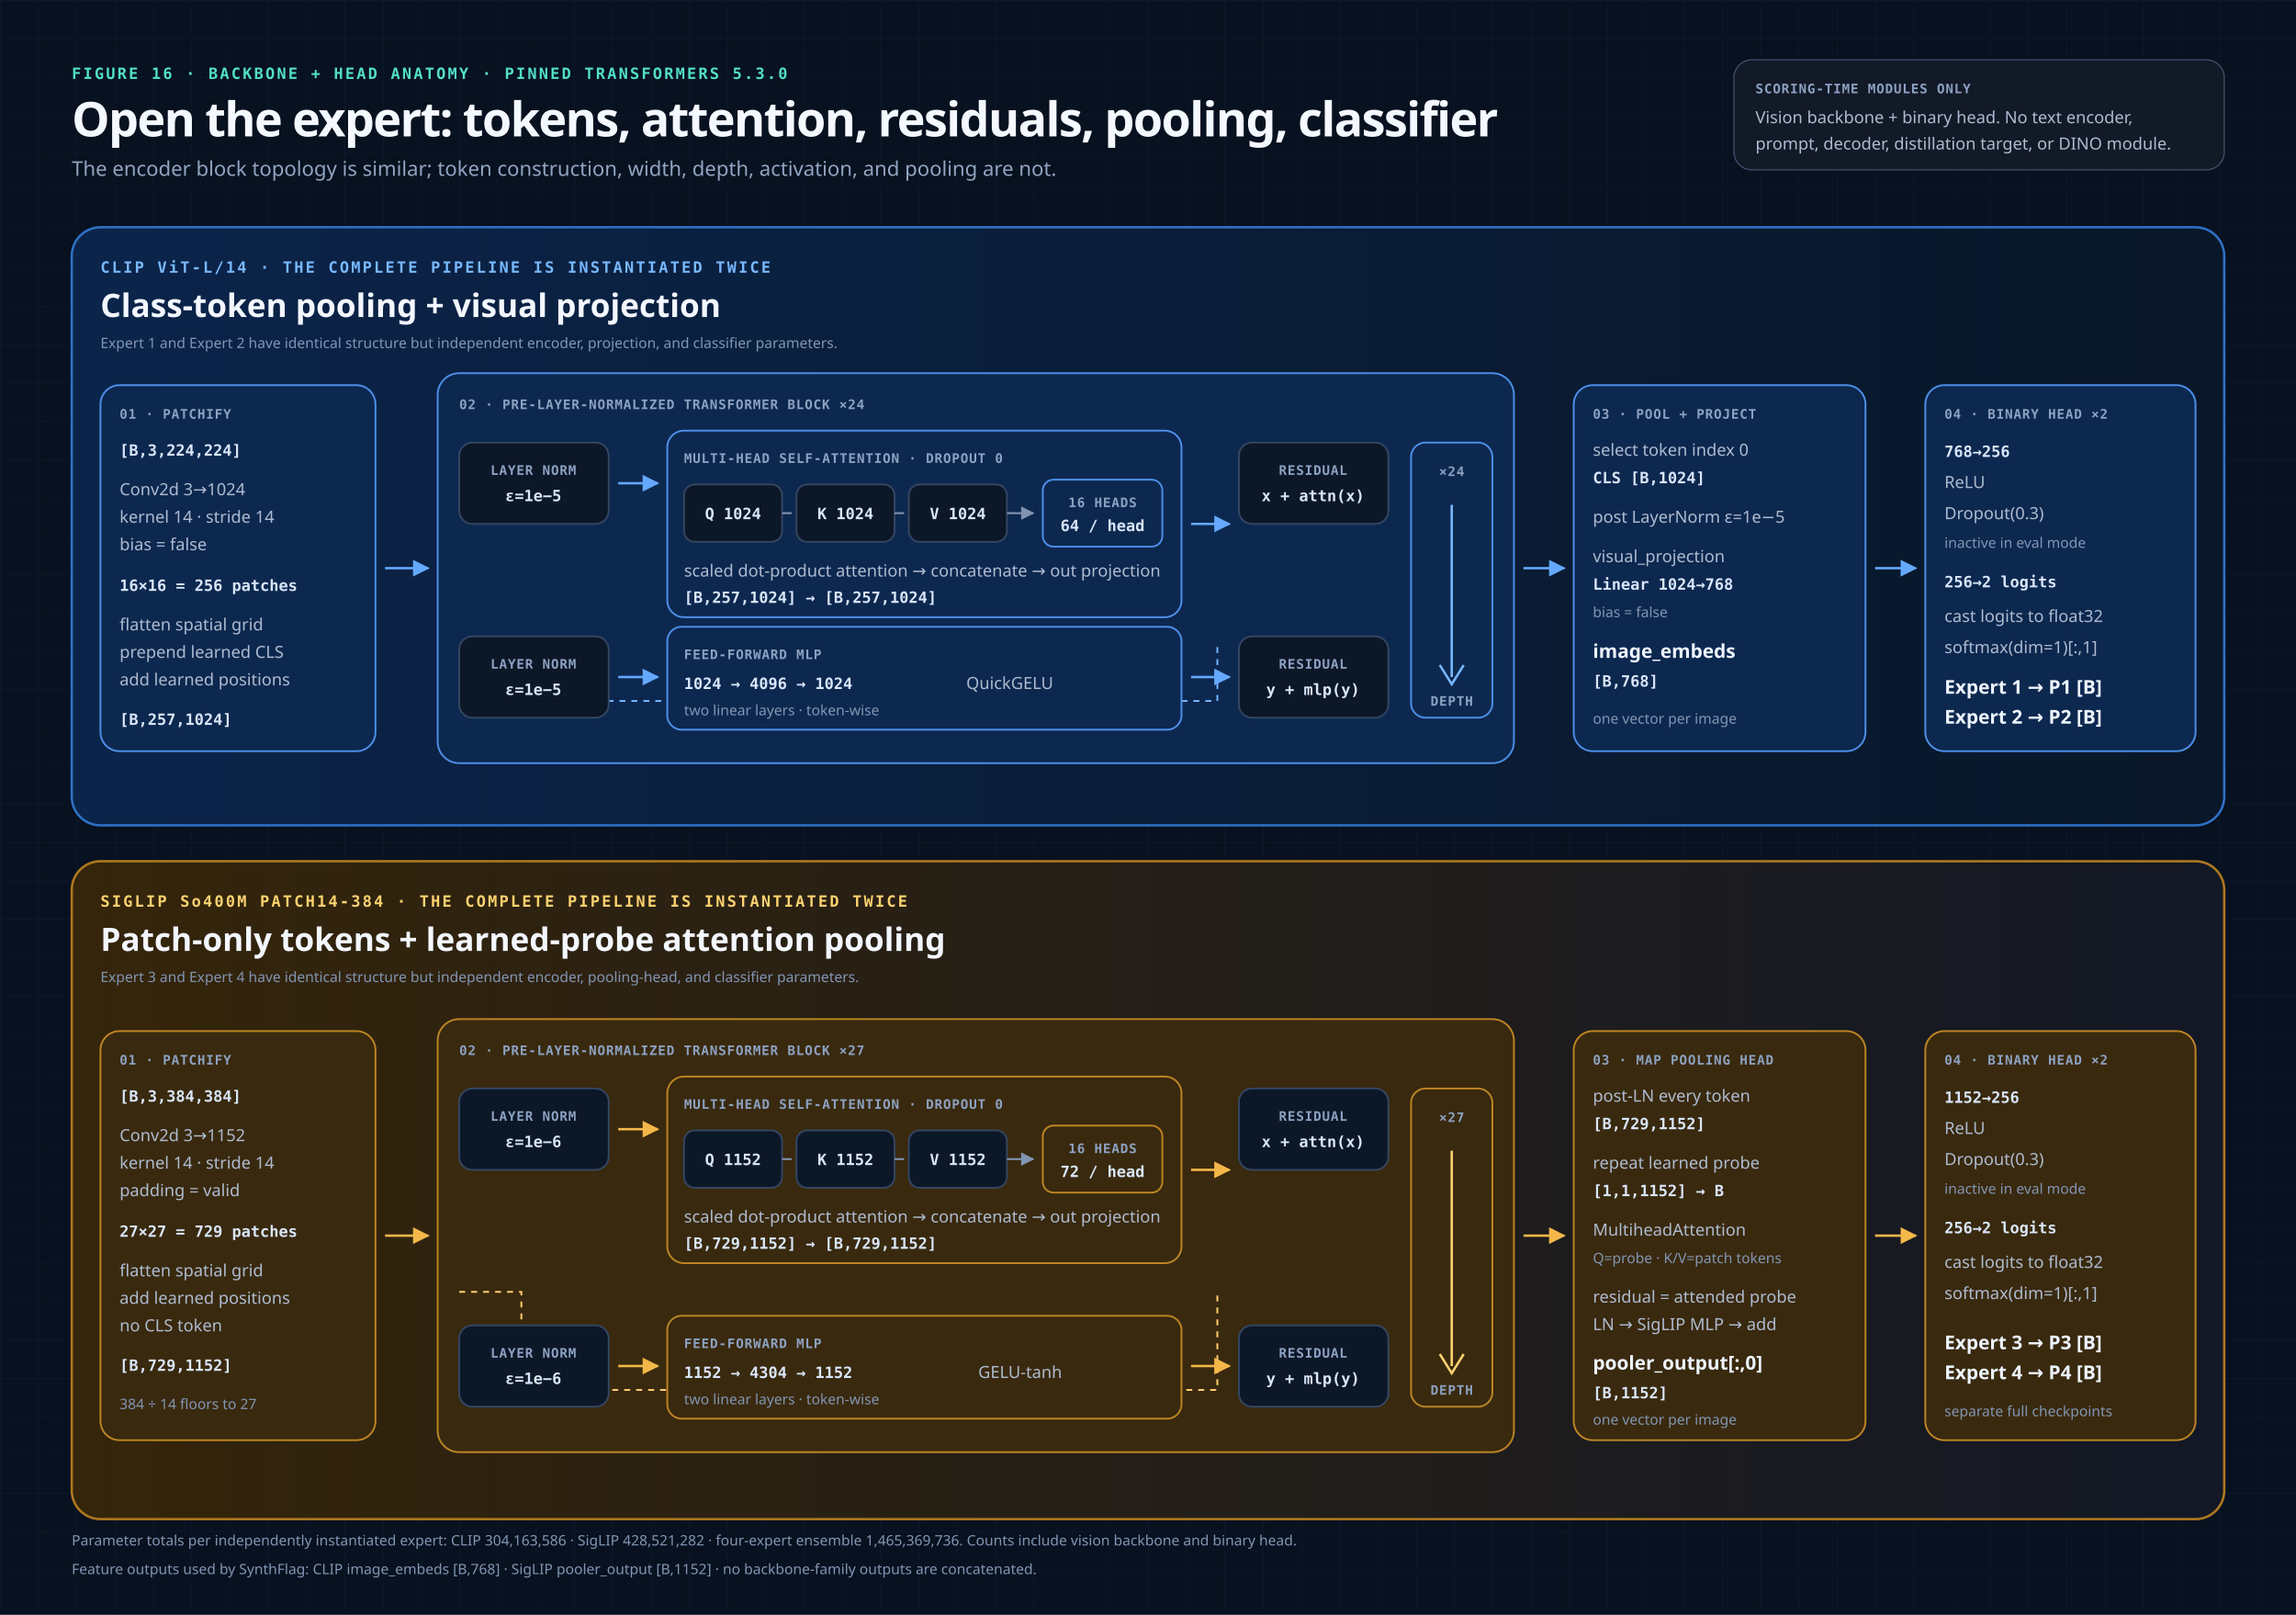
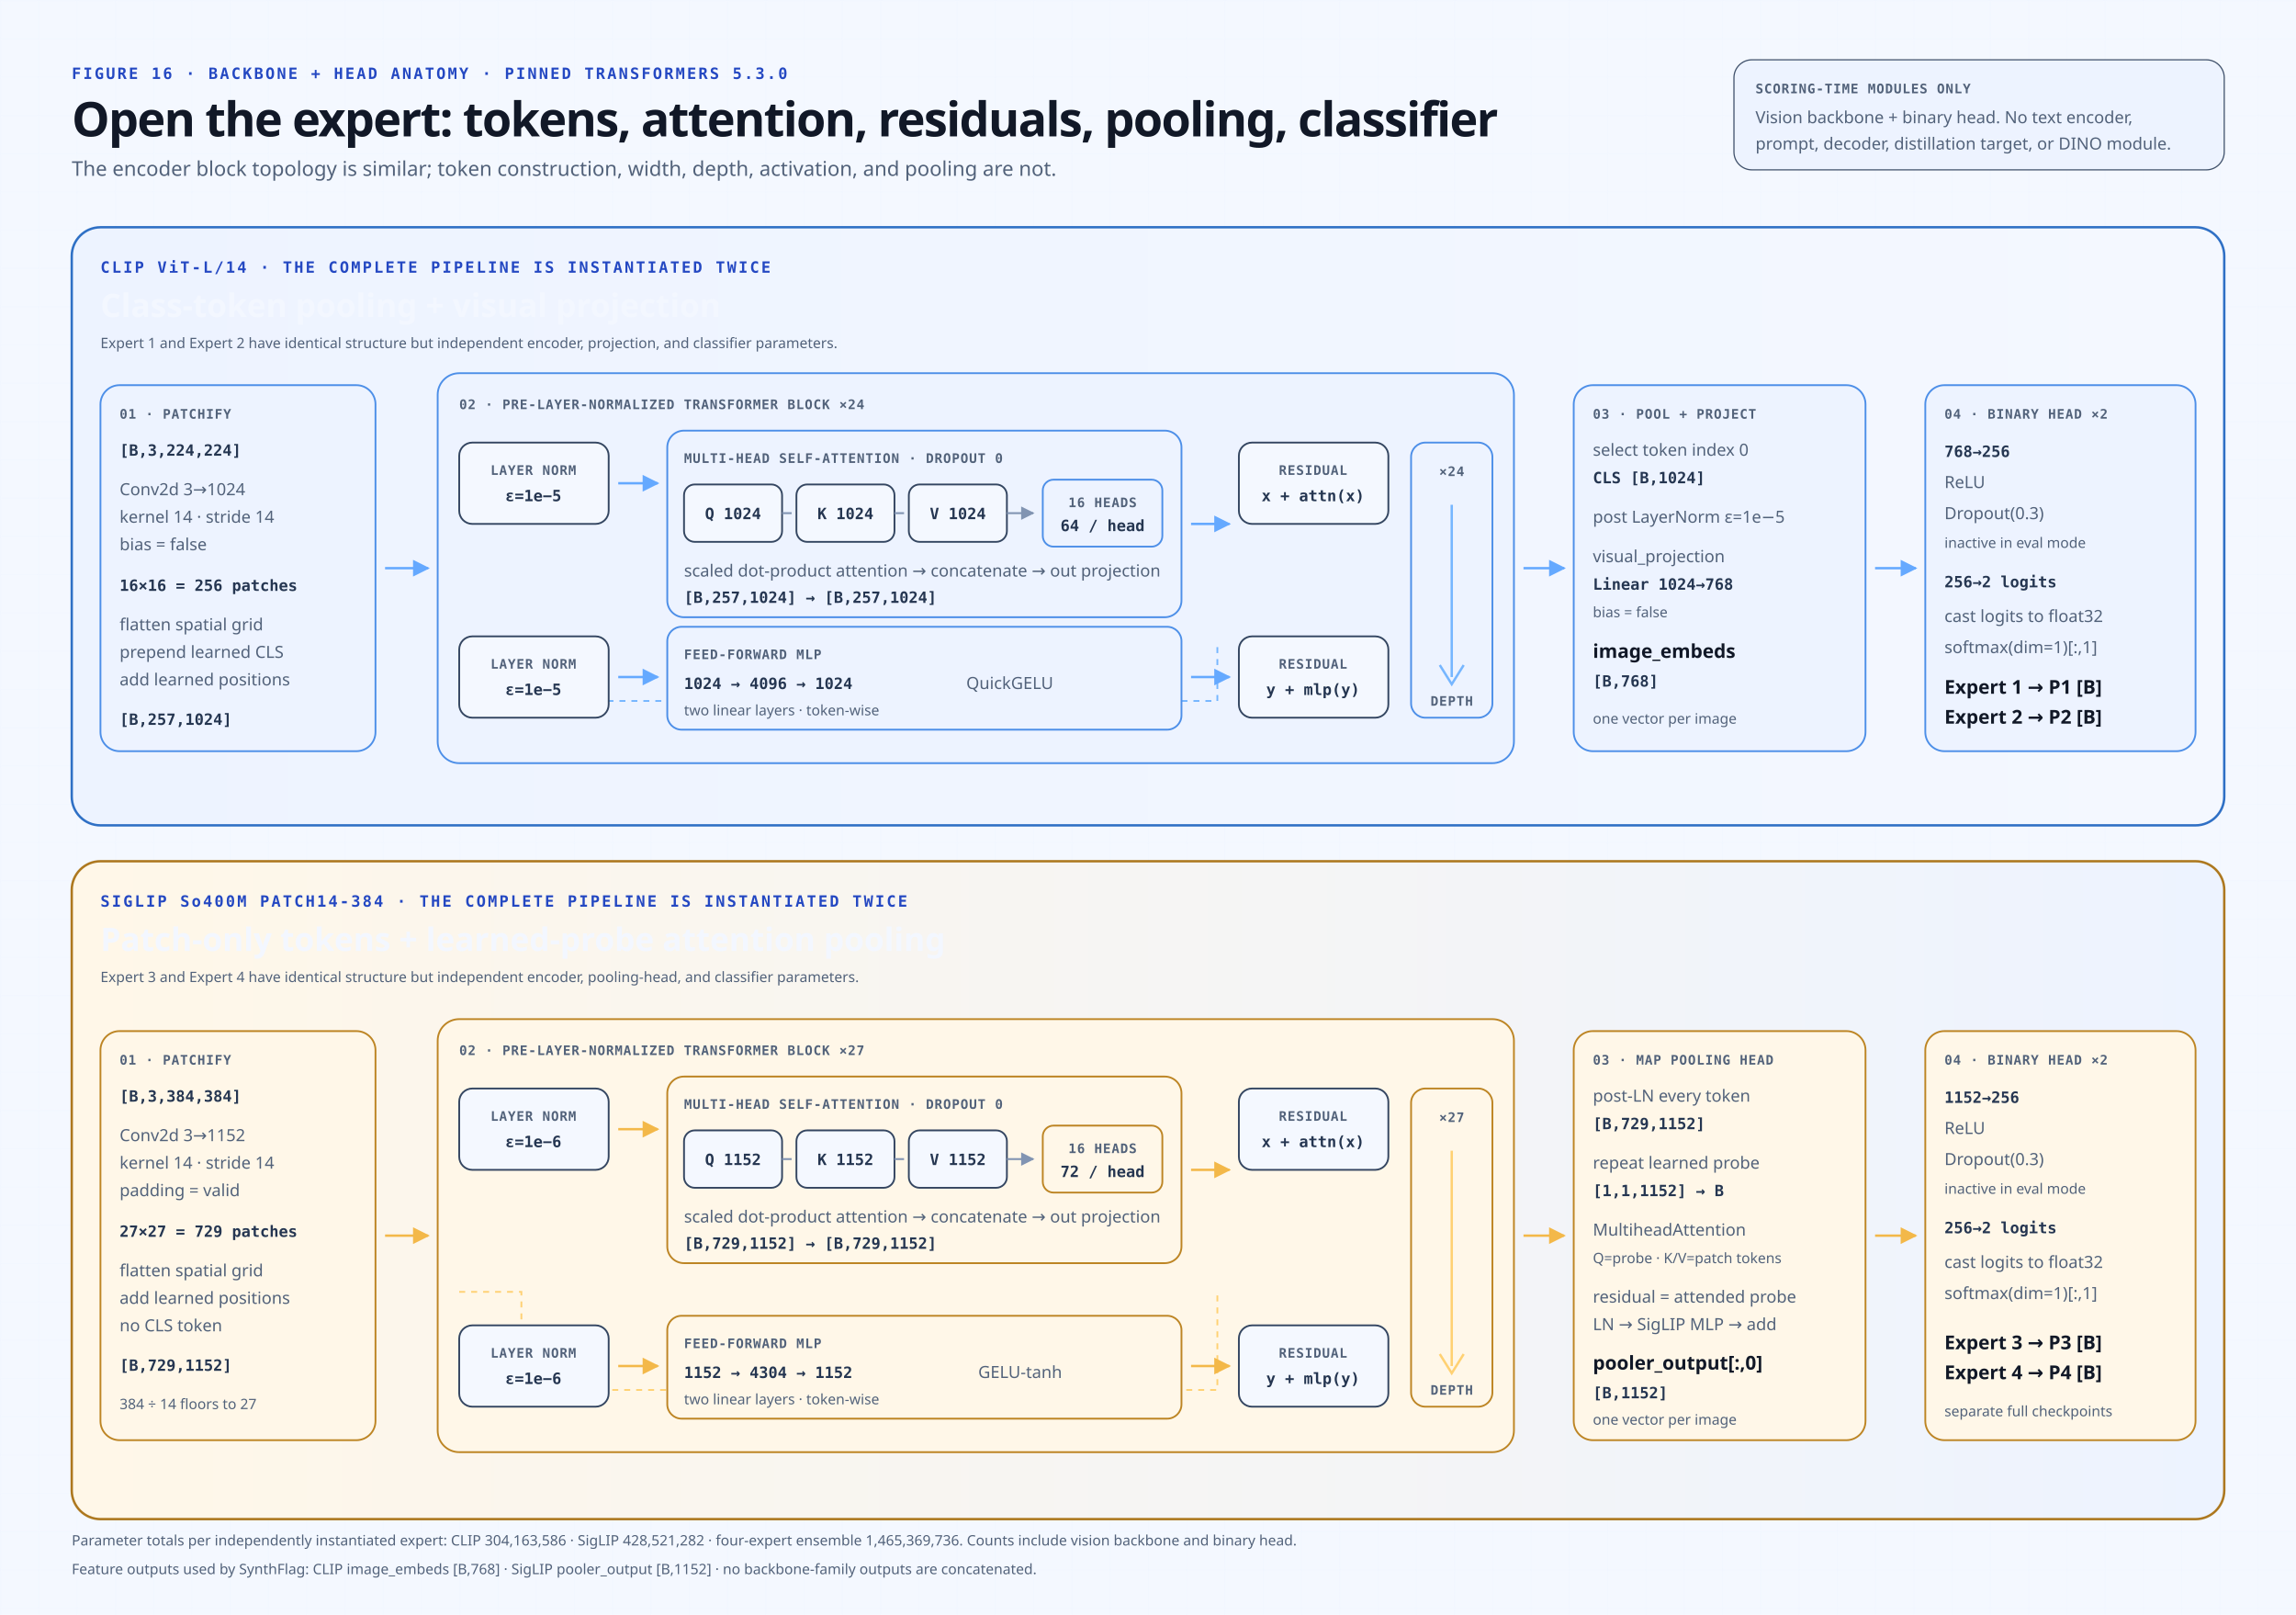
<svg xmlns="http://www.w3.org/2000/svg" width="1920" height="1350" viewBox="0 0 1920 1350" role="img" aria-labelledby="title desc">
  <defs>
    <pattern id="grid" width="32" height="32" patternUnits="userSpaceOnUse">
-       <path d="M32 0H0V32" fill="none" stroke="#15243a" />
+       <path d="M32 0H0V32" fill="none" stroke="#edf3ff" />
    </pattern>
    <linearGradient id="clipBg" x1="0" x2="1">
-       <stop stop-color="#0b244a" />
-       <stop offset="1" stop-color="#091728" />
+       <stop stop-color="#edf3ff" />
+       <stop offset="1" stop-color="#f4f8ff" />
    </linearGradient>
    <linearGradient id="sigBg" x1="0" x2="1">
-       <stop stop-color="#35250a" />
-       <stop offset="1" stop-color="#131826" />
+       <stop stop-color="#fff7e8" />
+       <stop offset="1" stop-color="#edf3ff" />
    </linearGradient>
    <marker id="a" viewBox="0 0 10 10" refX="9" refY="5" markerWidth="7" markerHeight="7" orient="auto-start-reverse">
      <path d="M0 0L10 5L0 10Z" fill="#8194b2" />
    </marker>
    <marker id="ac" viewBox="0 0 10 10" refX="9" refY="5" markerWidth="7" markerHeight="7" orient="auto-start-reverse">
      <path d="M0 0L10 5L0 10Z" fill="#65a9ff" />
    </marker>
    <marker id="as" viewBox="0 0 10 10" refX="9" refY="5" markerWidth="7" markerHeight="7" orient="auto-start-reverse">
      <path d="M0 0L10 5L0 10Z" fill="#f3b849" />
    </marker>
    <style>
-       .title{font:700 40px ui-sans-serif,system-ui,sans-serif;fill:#f4f8ff;letter-spacing:-1.2px}.subtitle{font:400 17px ui-sans-serif,system-ui,sans-serif;fill:#92a4c1}.kicker{font:700 13px ui-monospace,SFMono-Regular,Consolas,monospace;letter-spacing:1.7px}.lane{font:700 27px ui-sans-serif,system-ui,sans-serif;fill:#f3f7ff}.boxTitle{font:700 16px ui-sans-serif,system-ui,sans-serif;fill:#edf4ff}.body{font:400 14px ui-sans-serif,system-ui,sans-serif;fill:#aebbd0}.small{font:400 12px ui-sans-serif,system-ui,sans-serif;fill:#8295b3}.mono{font:600 13px ui-monospace,SFMono-Regular,Consolas,monospace;fill:#d9e6fa}.mini{font:700 11px ui-monospace,SFMono-Regular,Consolas,monospace;fill:#8da2c2;letter-spacing:.6px}.clip{fill:#0d284f;stroke:#4d8fe8;stroke-width:1.5}.sig{fill:#39290e;stroke:#bd8524;stroke-width:1.5}.neutral{fill:#0c1728;stroke:#344661;stroke-width:1.5}.clipLine{fill:none;stroke:#65a9ff;stroke-width:2;marker-end:url(#ac)}.sigLine{fill:none;stroke:#f3b849;stroke-width:2;marker-end:url(#as)}.thin{fill:none;stroke:#8194b2;stroke-width:1.6;marker-end:url(#a)}.resClip{fill:none;stroke:#76b6ff;stroke-width:1.5;stroke-dasharray:5 5}.resSig{fill:none;stroke:#ffd173;stroke-width:1.5;stroke-dasharray:5 5}
+       .title{font:700 40px ui-sans-serif,system-ui,sans-serif;fill:#f4f8ff;letter-spacing:-1.2px}.subtitle{font:400 17px ui-sans-serif,system-ui,sans-serif;fill:#92a4c1}.kicker{font:700 13px ui-monospace,SFMono-Regular,Consolas,monospace;letter-spacing:1.7px}.lane{font:700 27px ui-sans-serif,system-ui,sans-serif;fill:#f3f7ff}.boxTitle{font:700 16px ui-sans-serif,system-ui,sans-serif;fill:#edf4ff}.body{font:400 14px ui-sans-serif,system-ui,sans-serif;fill:#aebbd0}.small{font:400 12px ui-sans-serif,system-ui,sans-serif;fill:#8295b3}.mono{font:600 13px ui-monospace,SFMono-Regular,Consolas,monospace;fill:#d9e6fa}.mini{font:700 11px ui-monospace,SFMono-Regular,Consolas,monospace;fill:#8da2c2;letter-spacing:.6px}.clip{fill:#edf3ff;stroke:#4d8fe8;stroke-width:1.5}.sig{fill:#fff7e8;stroke:#bd8524;stroke-width:1.5}.neutral{fill:#f4f8ff;stroke:#344661;stroke-width:1.5}.clipLine{fill:none;stroke:#65a9ff;stroke-width:2;marker-end:url(#ac)}.sigLine{fill:none;stroke:#f3b849;stroke-width:2;marker-end:url(#as)}.thin{fill:none;stroke:#8194b2;stroke-width:1.6;marker-end:url(#a)}.resClip{fill:none;stroke:#76b6ff;stroke-width:1.5;stroke-dasharray:5 5}.resSig{fill:none;stroke:#ffd173;stroke-width:1.5;stroke-dasharray:5 5}
+     </style>
+     <style>
+       text,tspan{fill:#111827}
+       .eyebrow,.kicker,.stage,.role,.step,.label,.section{fill:#2448c2}
+       .subtitle,.body,.small,.mini,.note,.sub,.tiny{fill:#52627a}
+       .headline,.title,.laneTitle,.lane-title,.card-title,.cardTitle,.boxTitle,.actor,.head,.strong,.stat,.value,.formula,.eq,.prob,.state{fill:#111827}
+       .mono,.monoText,.chip,.number,.num,.code,.dim{fill:#253651}
    </style>
  </defs>
-   <rect width="1920" height="1350" fill="#07111f" />
+   <rect width="1920" height="1350" fill="#f4f8ff" />
  <rect width="1920" height="1350" fill="url(#grid)" opacity=".48" />
  <text x="60" y="66" class="kicker" fill="#52dfc9">FIGURE 16 · BACKBONE + HEAD ANATOMY · PINNED TRANSFORMERS 5.3.0</text>
  <text x="60" y="114" class="title">Open the expert: tokens, attention, residuals, pooling, classifier</text>
  <text x="60" y="147" class="subtitle">The encoder block topology is similar; token construction, width, depth, activation, and pooling are not.</text>
  <g transform="translate(1450 50)">
-     <rect width="410" height="92" rx="15" fill="#121927" stroke="#40516b" />
+     <rect width="410" height="92" rx="15" fill="#edf3ff" stroke="#40516b" />
    <text x="18" y="28" class="mini">SCORING-TIME MODULES ONLY</text>
    <text x="18" y="53" class="body">Vision backbone + binary head. No text encoder,</text>
    <text x="18" y="75" class="body">prompt, decoder, distillation target, or DINO module.</text>
  </g>
  <g transform="translate(60 190)">
    <rect width="1800" height="500" rx="24" fill="url(#clipBg)" stroke="#2f70c5" stroke-width="2" />
    <text x="24" y="38" class="kicker" fill="#78b9ff">CLIP ViT-L/14 · THE COMPLETE PIPELINE IS INSTANTIATED TWICE</text>
    <text x="24" y="75" class="lane">Class-token pooling + visual projection</text>
    <text x="24" y="101" class="small">Expert 1 and Expert 2 have identical structure but independent encoder, projection, and classifier parameters.</text>
    <g transform="translate(24 132)">
      <rect class="clip" width="230" height="306" rx="16" />
      <text x="16" y="28" class="mini">01 · PATCHIFY</text>
      <text x="16" y="59" class="mono">[B,3,224,224]</text>
      <text x="16" y="92" class="body">Conv2d 3→1024</text>
      <text x="16" y="115" class="body">kernel 14 · stride 14</text>
      <text x="16" y="138" class="body">bias = false</text>
      <text x="16" y="172" class="mono">16×16 = 256 patches</text>
      <text x="16" y="205" class="body">flatten spatial grid</text>
      <text x="16" y="228" class="body">prepend learned CLS</text>
      <text x="16" y="251" class="body">add learned positions</text>
      <text x="16" y="284" class="mono">[B,257,1024]</text>
    </g>
    <path class="clipLine" d="M262 285H298" />
    <g transform="translate(306 122)">
      <rect class="clip" width="900" height="326" rx="18" />
      <text x="18" y="30" class="mini">02 · PRE-LAYER-NORMALIZED TRANSFORMER BLOCK ×24</text>
      <g transform="translate(18 58)">
        <rect class="neutral" width="125" height="68" rx="11" />
        <text x="62" y="27" text-anchor="middle" class="mini">LAYER NORM</text>
        <text x="62" y="49" text-anchor="middle" class="mono">ε=1e−5</text>
      </g>
      <path class="clipLine" d="M151 92H184" />
      <g transform="translate(192 48)">
        <rect class="clip" width="430" height="156" rx="14" />
        <text x="14" y="27" class="mini">MULTI-HEAD SELF-ATTENTION · DROPOUT 0</text>
        <g transform="translate(14 45)">
          <rect class="neutral" width="82" height="48" rx="9" />
          <text x="41" y="29" text-anchor="middle" class="mono">Q 1024</text>
        </g>
        <g transform="translate(108 45)">
          <rect class="neutral" width="82" height="48" rx="9" />
          <text x="41" y="29" text-anchor="middle" class="mono">K 1024</text>
        </g>
        <g transform="translate(202 45)">
          <rect class="neutral" width="82" height="48" rx="9" />
          <text x="41" y="29" text-anchor="middle" class="mono">V 1024</text>
        </g>
        <path d="M96 69H104M190 69H198M284 69H306" class="thin" />
        <g transform="translate(314 41)">
          <rect class="clip" width="100" height="56" rx="9" />
          <text x="50" y="23" text-anchor="middle" class="mini">16 HEADS</text>
          <text x="50" y="43" text-anchor="middle" class="mono">64 / head</text>
        </g>
        <text x="14" y="122" class="body">scaled dot-product attention → concatenate → out projection</text>
        <text x="14" y="144" class="mono">[B,257,1024] → [B,257,1024]</text>
      </g>
      <path class="clipLine" d="M630 126H662" />
      <g transform="translate(670 58)">
        <rect class="neutral" width="125" height="68" rx="11" />
        <text x="62" y="27" text-anchor="middle" class="mini">RESIDUAL</text>
        <text x="62" y="49" text-anchor="middle" class="mono">x + attn(x)</text>
      </g>
      <path class="resClip" d="M18 228H70V274H652V228" />
      <g transform="translate(18 220)">
        <rect class="neutral" width="125" height="68" rx="11" />
        <text x="62" y="27" text-anchor="middle" class="mini">LAYER NORM</text>
        <text x="62" y="49" text-anchor="middle" class="mono">ε=1e−5</text>
      </g>
      <path class="clipLine" d="M151 254H184" />
      <g transform="translate(192 212)">
        <rect class="clip" width="430" height="86" rx="12" />
        <text x="14" y="27" class="mini">FEED-FORWARD MLP</text>
        <text x="14" y="52" class="mono">1024 → 4096 → 1024</text>
        <text x="250" y="52" class="body">QuickGELU</text>
        <text x="14" y="74" class="small">two linear layers · token-wise</text>
      </g>
      <path class="clipLine" d="M630 254H662" />
      <g transform="translate(670 220)">
        <rect class="neutral" width="125" height="68" rx="11" />
        <text x="62" y="27" text-anchor="middle" class="mini">RESIDUAL</text>
        <text x="62" y="49" text-anchor="middle" class="mono">y + mlp(y)</text>
      </g>
      <g transform="translate(814 58)">
        <rect class="clip" width="68" height="230" rx="12" />
        <text x="34" y="28" text-anchor="middle" class="mini">×24</text>
        <path d="M34 52V196" stroke="#76b6ff" stroke-width="2" />
        <path d="M24 186L34 202L44 186" fill="none" stroke="#76b6ff" stroke-width="2" />
        <text x="34" y="220" text-anchor="middle" class="mini">DEPTH</text>
      </g>
    </g>
    <path class="clipLine" d="M1214 285H1248" />
    <g transform="translate(1256 132)">
      <rect class="clip" width="244" height="306" rx="16" />
      <text x="16" y="28" class="mini">03 · POOL + PROJECT</text>
      <text x="16" y="59" class="body">select token index 0</text>
      <text x="16" y="82" class="mono">CLS [B,1024]</text>
      <text x="16" y="115" class="body">post LayerNorm ε=1e−5</text>
      <text x="16" y="148" class="body">visual_projection</text>
      <text x="16" y="171" class="mono">Linear 1024→768</text>
      <text x="16" y="194" class="small">bias = false</text>
      <text x="16" y="228" class="boxTitle">image_embeds</text>
      <text x="16" y="252" class="mono">[B,768]</text>
      <text x="16" y="283" class="small">one vector per image</text>
    </g>
    <path class="clipLine" d="M1508 285H1542" />
    <g transform="translate(1550 132)">
      <rect class="clip" width="226" height="306" rx="16" />
      <text x="16" y="28" class="mini">04 · BINARY HEAD ×2</text>
      <text x="16" y="60" class="mono">768→256</text>
      <text x="16" y="86" class="body">ReLU</text>
      <text x="16" y="112" class="body">Dropout(0.3)</text>
      <text x="16" y="136" class="small">inactive in eval mode</text>
      <text x="16" y="169" class="mono">256→2 logits</text>
      <text x="16" y="198" class="body">cast logits to float32</text>
      <text x="16" y="224" class="body">softmax(dim=1)[:,1]</text>
      <text x="16" y="258" class="boxTitle">Expert 1 → P1 [B]</text>
      <text x="16" y="283" class="boxTitle">Expert 2 → P2 [B]</text>
    </g>
  </g>
  <g transform="translate(60 720)">
    <rect width="1800" height="550" rx="24" fill="url(#sigBg)" stroke="#ad781f" stroke-width="2" />
    <text x="24" y="38" class="kicker" fill="#ffd270">SIGLIP So400M PATCH14-384 · THE COMPLETE PIPELINE IS INSTANTIATED TWICE</text>
    <text x="24" y="75" class="lane">Patch-only tokens + learned-probe attention pooling</text>
    <text x="24" y="101" class="small">Expert 3 and Expert 4 have identical structure but independent encoder, pooling-head, and classifier parameters.</text>
    <g transform="translate(24 142)">
      <rect class="sig" width="230" height="342" rx="16" />
      <text x="16" y="28" class="mini">01 · PATCHIFY</text>
      <text x="16" y="59" class="mono">[B,3,384,384]</text>
      <text x="16" y="92" class="body">Conv2d 3→1152</text>
      <text x="16" y="115" class="body">kernel 14 · stride 14</text>
      <text x="16" y="138" class="body">padding = valid</text>
      <text x="16" y="172" class="mono">27×27 = 729 patches</text>
      <text x="16" y="205" class="body">flatten spatial grid</text>
      <text x="16" y="228" class="body">add learned positions</text>
      <text x="16" y="251" class="body">no CLS token</text>
      <text x="16" y="284" class="mono">[B,729,1152]</text>
      <text x="16" y="316" class="small">384 ÷ 14 floors to 27</text>
    </g>
    <path class="sigLine" d="M262 313H298" />
    <g transform="translate(306 132)">
      <rect class="sig" width="900" height="362" rx="18" />
      <text x="18" y="30" class="mini">02 · PRE-LAYER-NORMALIZED TRANSFORMER BLOCK ×27</text>
      <g transform="translate(18 58)">
        <rect class="neutral" width="125" height="68" rx="11" />
        <text x="62" y="27" text-anchor="middle" class="mini">LAYER NORM</text>
        <text x="62" y="49" text-anchor="middle" class="mono">ε=1e−6</text>
      </g>
      <path class="sigLine" d="M151 92H184" />
      <g transform="translate(192 48)">
        <rect class="sig" width="430" height="156" rx="14" />
        <text x="14" y="27" class="mini">MULTI-HEAD SELF-ATTENTION · DROPOUT 0</text>
        <g transform="translate(14 45)">
          <rect class="neutral" width="82" height="48" rx="9" />
          <text x="41" y="29" text-anchor="middle" class="mono">Q 1152</text>
        </g>
        <g transform="translate(108 45)">
          <rect class="neutral" width="82" height="48" rx="9" />
          <text x="41" y="29" text-anchor="middle" class="mono">K 1152</text>
        </g>
        <g transform="translate(202 45)">
          <rect class="neutral" width="82" height="48" rx="9" />
          <text x="41" y="29" text-anchor="middle" class="mono">V 1152</text>
        </g>
        <path d="M96 69H104M190 69H198M284 69H306" class="thin" />
        <g transform="translate(314 41)">
          <rect class="sig" width="100" height="56" rx="9" />
          <text x="50" y="23" text-anchor="middle" class="mini">16 HEADS</text>
          <text x="50" y="43" text-anchor="middle" class="mono">72 / head</text>
        </g>
        <text x="14" y="122" class="body">scaled dot-product attention → concatenate → out projection</text>
        <text x="14" y="144" class="mono">[B,729,1152] → [B,729,1152]</text>
      </g>
      <path class="sigLine" d="M630 126H662" />
      <g transform="translate(670 58)">
        <rect class="neutral" width="125" height="68" rx="11" />
        <text x="62" y="27" text-anchor="middle" class="mini">RESIDUAL</text>
        <text x="62" y="49" text-anchor="middle" class="mono">x + attn(x)</text>
      </g>
      <path class="resSig" d="M18 228H70V310H652V228" />
      <g transform="translate(18 256)">
        <rect class="neutral" width="125" height="68" rx="11" />
        <text x="62" y="27" text-anchor="middle" class="mini">LAYER NORM</text>
        <text x="62" y="49" text-anchor="middle" class="mono">ε=1e−6</text>
      </g>
      <path class="sigLine" d="M151 290H184" />
      <g transform="translate(192 248)">
        <rect class="sig" width="430" height="86" rx="12" />
        <text x="14" y="27" class="mini">FEED-FORWARD MLP</text>
        <text x="14" y="52" class="mono">1152 → 4304 → 1152</text>
        <text x="260" y="52" class="body">GELU-tanh</text>
        <text x="14" y="74" class="small">two linear layers · token-wise</text>
      </g>
      <path class="sigLine" d="M630 290H662" />
      <g transform="translate(670 256)">
        <rect class="neutral" width="125" height="68" rx="11" />
        <text x="62" y="27" text-anchor="middle" class="mini">RESIDUAL</text>
        <text x="62" y="49" text-anchor="middle" class="mono">y + mlp(y)</text>
      </g>
      <g transform="translate(814 58)">
        <rect class="sig" width="68" height="266" rx="12" />
        <text x="34" y="28" text-anchor="middle" class="mini">×27</text>
        <path d="M34 52V232" stroke="#ffd173" stroke-width="2" />
        <path d="M24 222L34 238L44 222" fill="none" stroke="#ffd173" stroke-width="2" />
        <text x="34" y="256" text-anchor="middle" class="mini">DEPTH</text>
      </g>
    </g>
    <path class="sigLine" d="M1214 313H1248" />
    <g transform="translate(1256 142)">
      <rect class="sig" width="244" height="342" rx="16" />
      <text x="16" y="28" class="mini">03 · MAP POOLING HEAD</text>
      <text x="16" y="59" class="body">post-LN every token</text>
      <text x="16" y="82" class="mono">[B,729,1152]</text>
      <text x="16" y="115" class="body">repeat learned probe</text>
      <text x="16" y="138" class="mono">[1,1,1152] → B</text>
      <text x="16" y="171" class="body">MultiheadAttention</text>
      <text x="16" y="194" class="small">Q=probe · K/V=patch tokens</text>
      <text x="16" y="227" class="body">residual = attended probe</text>
      <text x="16" y="250" class="body">LN → SigLIP MLP → add</text>
      <text x="16" y="283" class="boxTitle">pooler_output[:,0]</text>
      <text x="16" y="307" class="mono">[B,1152]</text>
      <text x="16" y="329" class="small">one vector per image</text>
    </g>
    <path class="sigLine" d="M1508 313H1542" />
    <g transform="translate(1550 142)">
      <rect class="sig" width="226" height="342" rx="16" />
      <text x="16" y="28" class="mini">04 · BINARY HEAD ×2</text>
      <text x="16" y="60" class="mono">1152→256</text>
      <text x="16" y="86" class="body">ReLU</text>
      <text x="16" y="112" class="body">Dropout(0.3)</text>
      <text x="16" y="136" class="small">inactive in eval mode</text>
      <text x="16" y="169" class="mono">256→2 logits</text>
      <text x="16" y="198" class="body">cast logits to float32</text>
      <text x="16" y="224" class="body">softmax(dim=1)[:,1]</text>
      <text x="16" y="266" class="boxTitle">Expert 3 → P3 [B]</text>
      <text x="16" y="291" class="boxTitle">Expert 4 → P4 [B]</text>
      <text x="16" y="322" class="small">separate full checkpoints</text>
    </g>
  </g>
  <g transform="translate(60 1292)">
    <text class="small">Parameter totals per independently instantiated expert: CLIP 304,163,586 · SigLIP 428,521,282 · four-expert ensemble 1,465,369,736. Counts include vision backbone and binary head.</text>
    <text x="0" y="24" class="small">Feature outputs used by SynthFlag: CLIP image_embeds [B,768] · SigLIP pooler_output [B,1152] · no backbone-family outputs are concatenated.</text>
  </g>
</svg>
